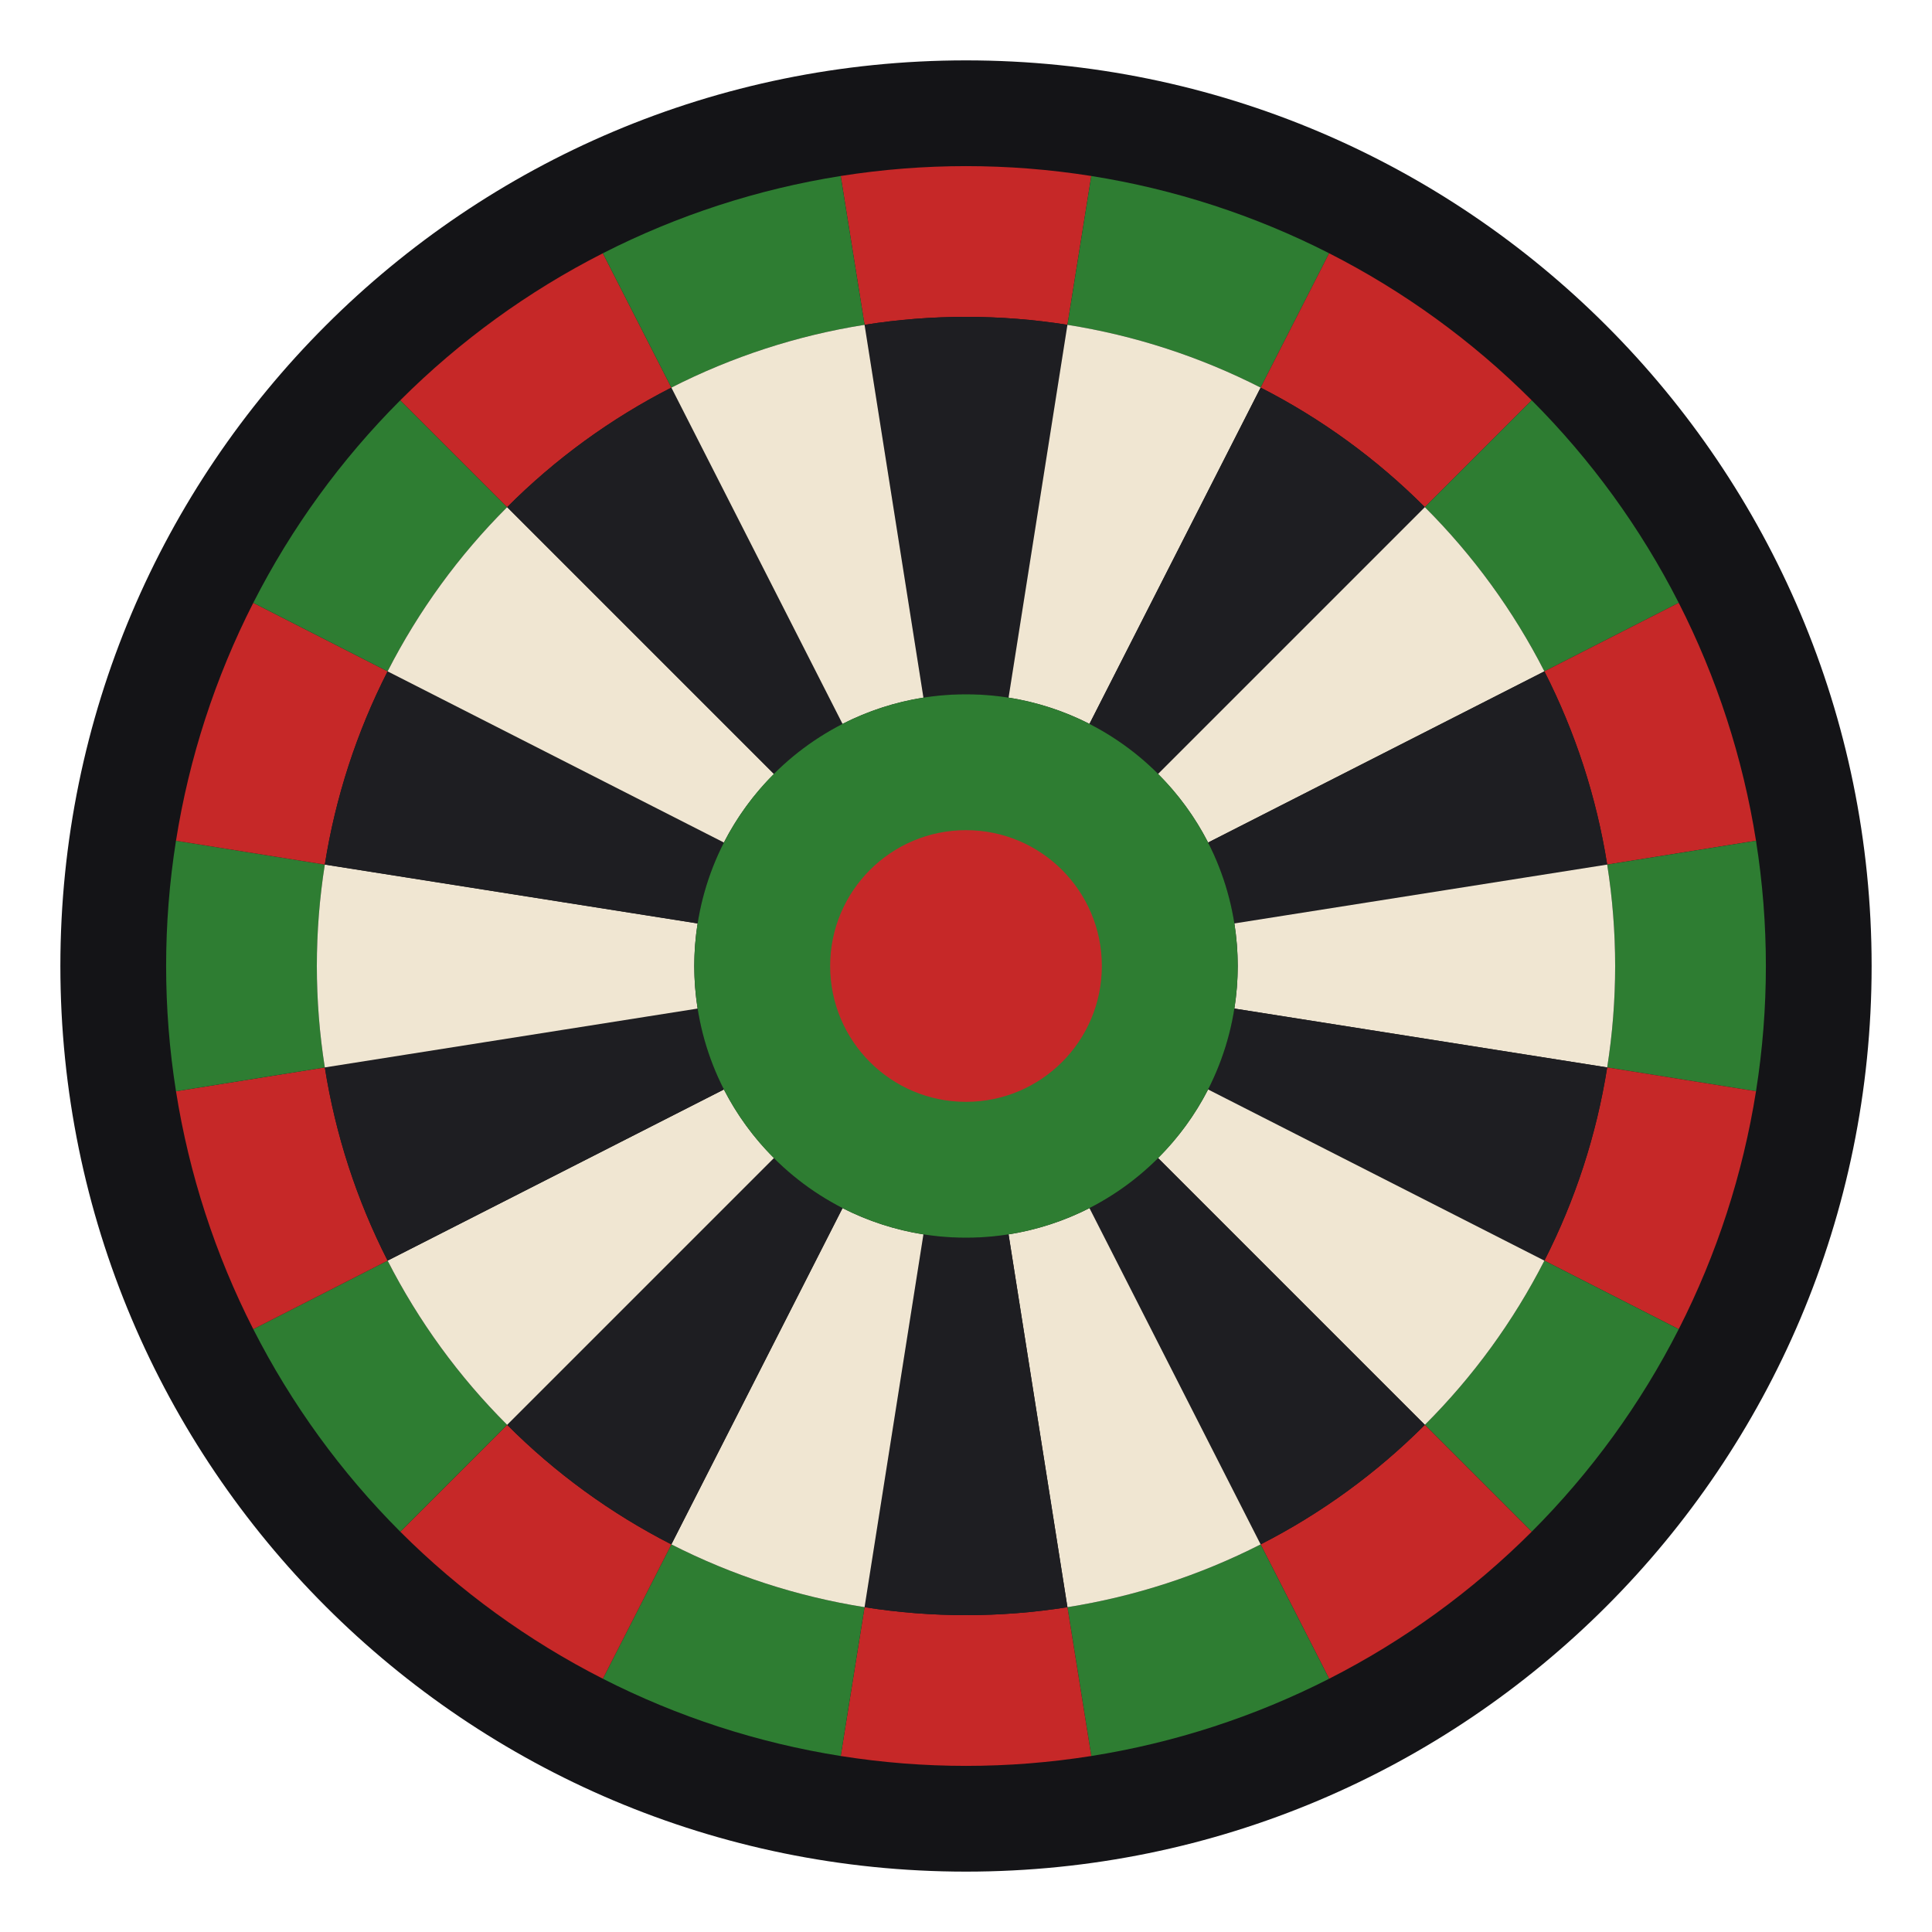
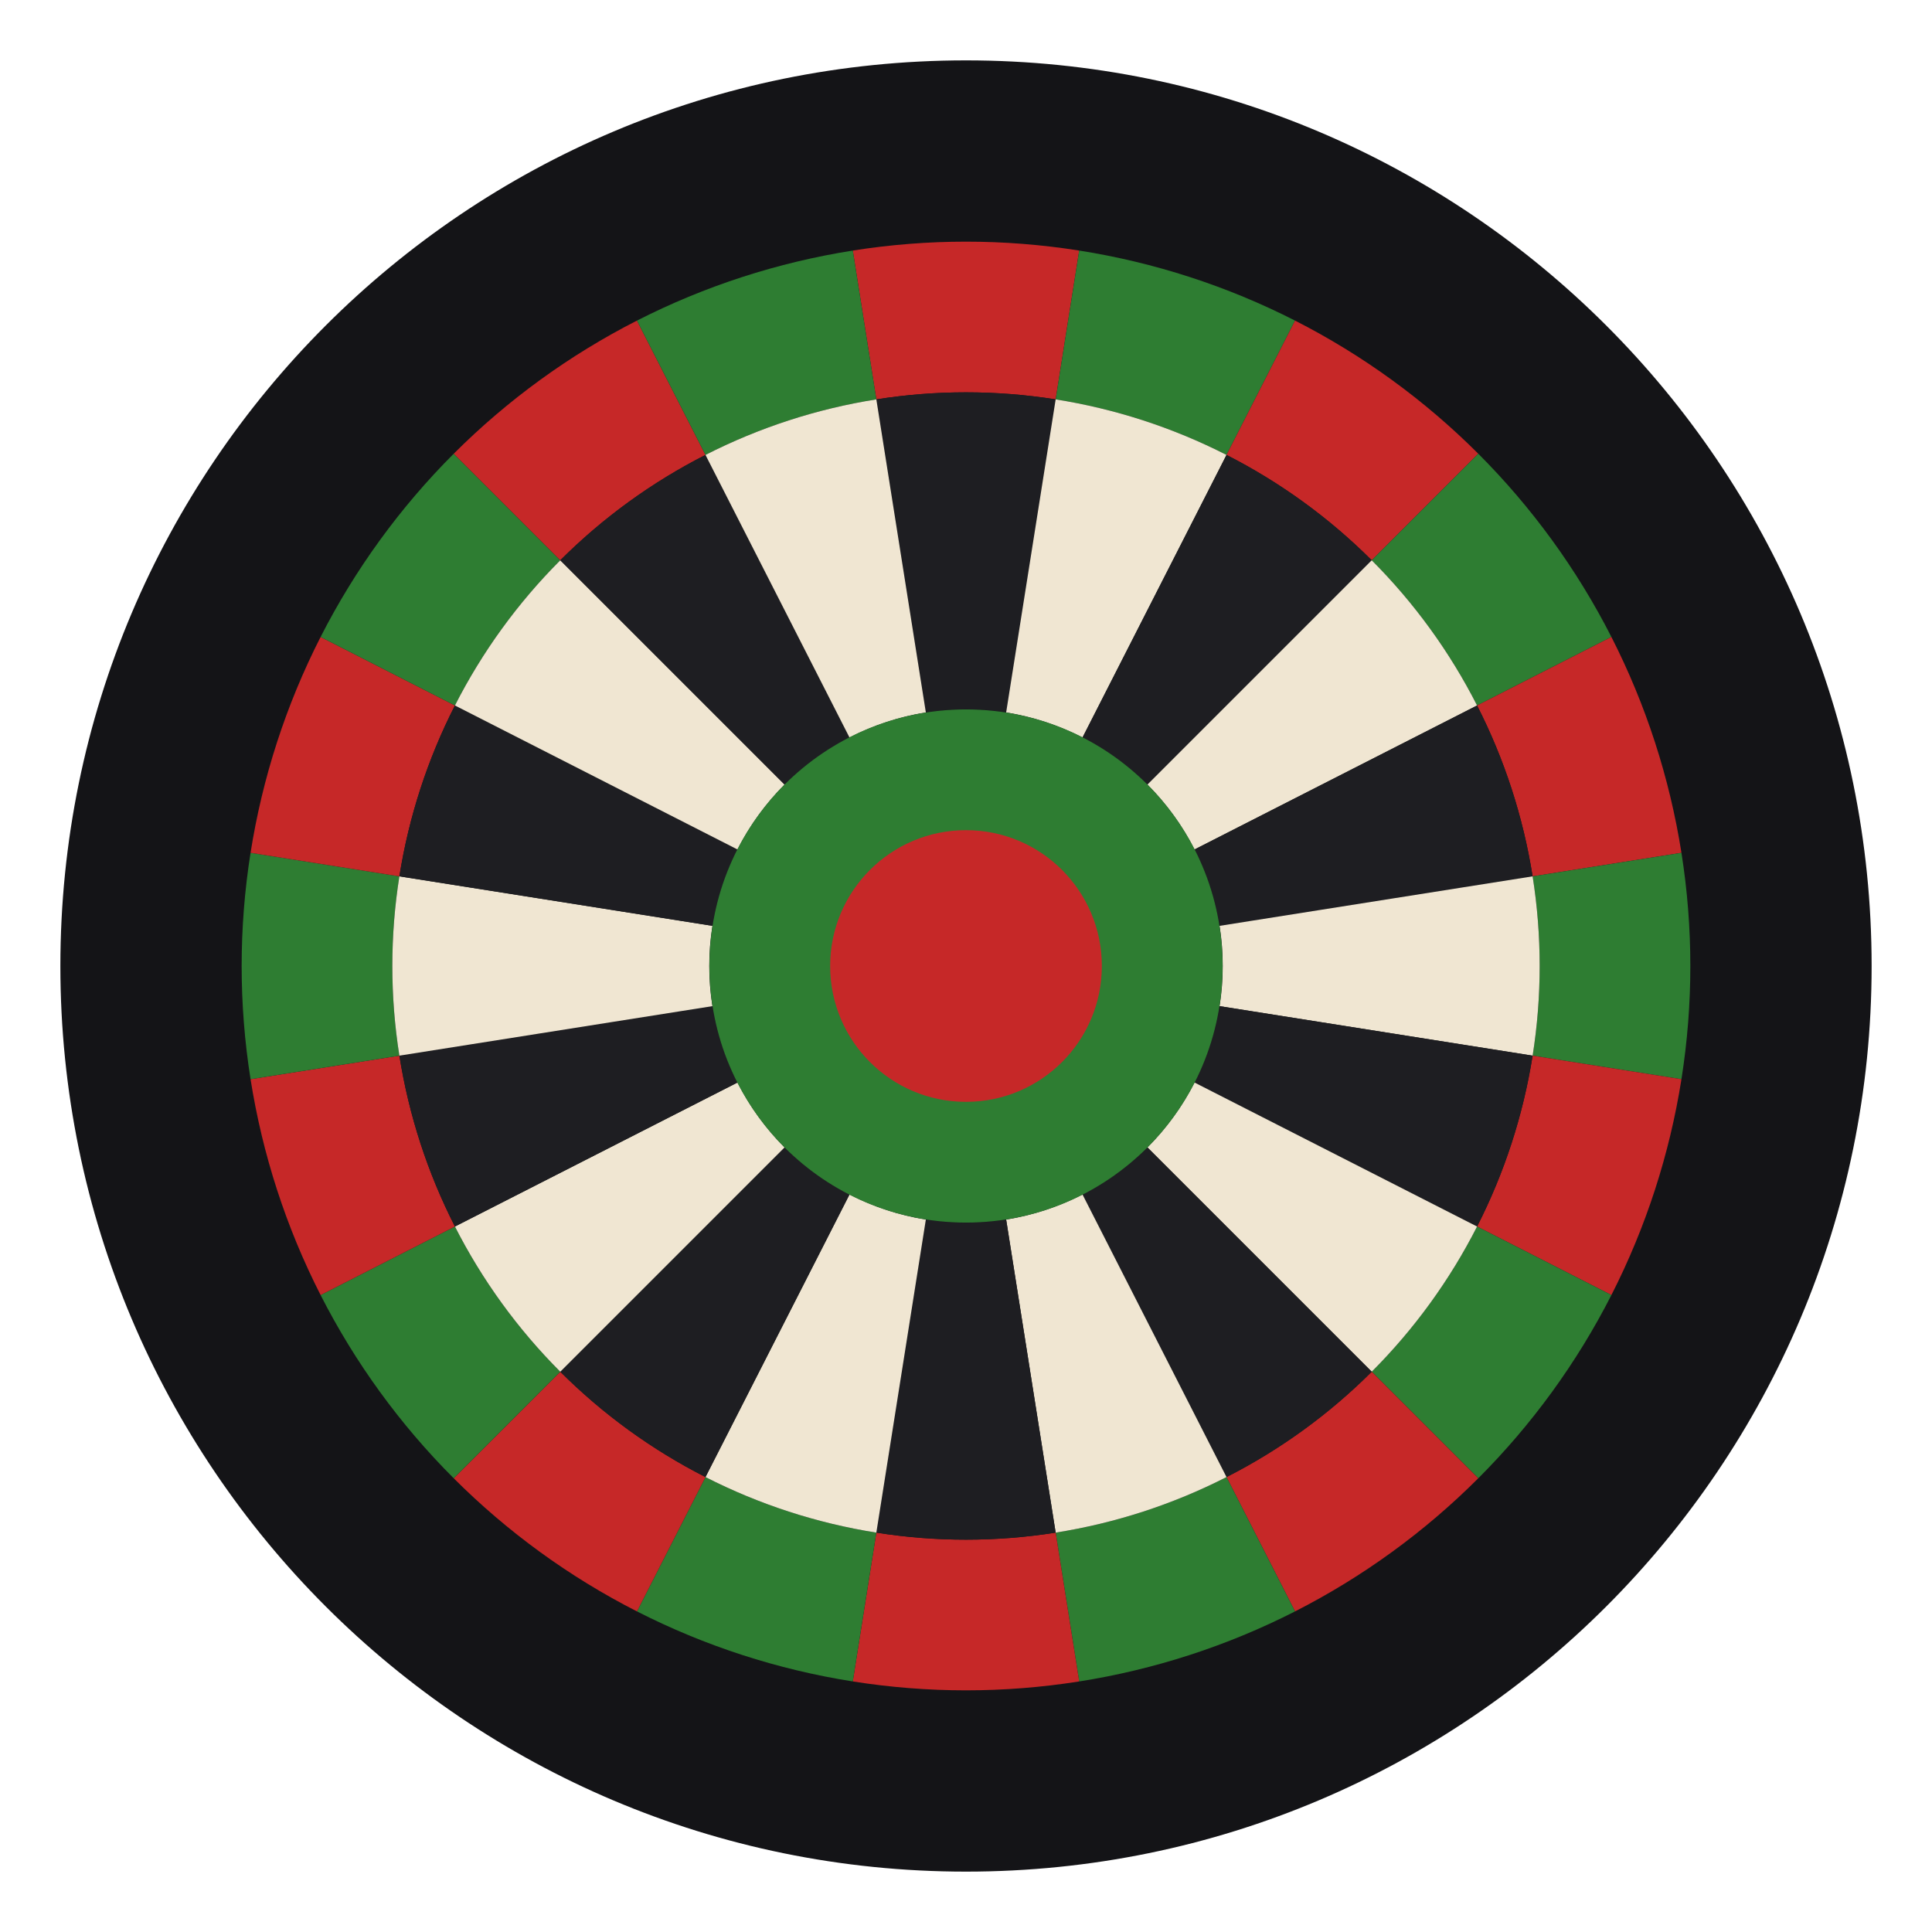
<svg xmlns="http://www.w3.org/2000/svg" viewBox="0 0 64 64">
  <circle cx="32" cy="32" r="30" fill="#141417" />
-   <path d="M27.85 5.83A26.5 26.5 0 0 1 36.15 5.83L35.36 10.76A21.5 21.5 0 0 0 28.64 10.76Z" fill="#c62828" />
-   <path d="M28.64 10.76A21.5 21.5 0 0 1 35.36 10.76L33.41 23.11A9 9 0 0 0 30.59 23.11Z" fill="#1e1e22" />
-   <path d="M36.15 5.83A26.5 26.5 0 0 1 44.03 8.39L41.76 12.84A21.5 21.5 0 0 0 35.36 10.76Z" fill="#2e7d32" />
-   <path d="M35.36 10.76A21.5 21.5 0 0 1 41.76 12.84L36.09 23.98A9 9 0 0 0 33.41 23.11Z" fill="#f0e6d2" />
-   <path d="M44.03 8.39A26.5 26.5 0 0 1 50.74 13.26L47.2 16.8A21.5 21.5 0 0 0 41.76 12.84Z" fill="#c62828" />
-   <path d="M41.76 12.84A21.5 21.5 0 0 1 47.2 16.8L38.36 25.64A9 9 0 0 0 36.09 23.98Z" fill="#1e1e22" />
-   <path d="M50.74 13.26A26.5 26.5 0 0 1 55.61 19.97L51.16 22.24A21.5 21.5 0 0 0 47.2 16.8Z" fill="#2e7d32" />
-   <path d="M47.2 16.8A21.5 21.5 0 0 1 51.16 22.24L40.02 27.91A9 9 0 0 0 38.36 25.64Z" fill="#f0e6d2" />
-   <path d="M55.61 19.97A26.5 26.5 0 0 1 58.17 27.85L53.24 28.64A21.5 21.5 0 0 0 51.16 22.24Z" fill="#c62828" />
-   <path d="M51.16 22.24A21.5 21.5 0 0 1 53.24 28.64L40.89 30.59A9 9 0 0 0 40.02 27.91Z" fill="#1e1e22" />
-   <path d="M58.17 27.85A26.5 26.5 0 0 1 58.17 36.15L53.24 35.36A21.5 21.5 0 0 0 53.24 28.64Z" fill="#2e7d32" />
-   <path d="M53.24 28.64A21.5 21.5 0 0 1 53.24 35.36L40.89 33.41A9 9 0 0 0 40.89 30.59Z" fill="#f0e6d2" />
-   <path d="M58.17 36.15A26.5 26.5 0 0 1 55.61 44.03L51.16 41.76A21.5 21.5 0 0 0 53.24 35.36Z" fill="#c62828" />
-   <path d="M53.24 35.36A21.5 21.5 0 0 1 51.16 41.76L40.02 36.09A9 9 0 0 0 40.89 33.41Z" fill="#1e1e22" />
-   <path d="M55.61 44.03A26.5 26.5 0 0 1 50.74 50.74L47.2 47.2A21.5 21.5 0 0 0 51.16 41.76Z" fill="#2e7d32" />
-   <path d="M51.16 41.76A21.5 21.5 0 0 1 47.2 47.2L38.36 38.36A9 9 0 0 0 40.02 36.09Z" fill="#f0e6d2" />
-   <path d="M50.74 50.74A26.5 26.5 0 0 1 44.03 55.61L41.76 51.16A21.5 21.5 0 0 0 47.2 47.2Z" fill="#c62828" />
-   <path d="M47.2 47.2A21.5 21.5 0 0 1 41.76 51.16L36.09 40.02A9 9 0 0 0 38.36 38.36Z" fill="#1e1e22" />
-   <path d="M44.03 55.61A26.5 26.5 0 0 1 36.15 58.17L35.36 53.24A21.5 21.5 0 0 0 41.76 51.16Z" fill="#2e7d32" />
-   <path d="M41.76 51.16A21.5 21.5 0 0 1 35.36 53.24L33.41 40.89A9 9 0 0 0 36.09 40.02Z" fill="#f0e6d2" />
-   <path d="M36.15 58.17A26.5 26.5 0 0 1 27.85 58.17L28.64 53.24A21.5 21.5 0 0 0 35.36 53.24Z" fill="#c62828" />
-   <path d="M35.36 53.24A21.5 21.5 0 0 1 28.64 53.24L30.59 40.89A9 9 0 0 0 33.41 40.89Z" fill="#1e1e22" />
-   <path d="M27.85 58.17A26.5 26.5 0 0 1 19.97 55.61L22.24 51.16A21.5 21.5 0 0 0 28.64 53.24Z" fill="#2e7d32" />
-   <path d="M28.64 53.24A21.5 21.5 0 0 1 22.24 51.16L27.91 40.02A9 9 0 0 0 30.59 40.89Z" fill="#f0e6d2" />
-   <path d="M19.97 55.61A26.5 26.5 0 0 1 13.26 50.74L16.8 47.2A21.5 21.5 0 0 0 22.24 51.16Z" fill="#c62828" />
-   <path d="M22.24 51.16A21.5 21.5 0 0 1 16.8 47.2L25.64 38.36A9 9 0 0 0 27.91 40.02Z" fill="#1e1e22" />
-   <path d="M13.26 50.74A26.5 26.5 0 0 1 8.39 44.03L12.84 41.76A21.5 21.5 0 0 0 16.8 47.2Z" fill="#2e7d32" />
-   <path d="M16.8 47.2A21.5 21.5 0 0 1 12.84 41.76L23.98 36.09A9 9 0 0 0 25.64 38.36Z" fill="#f0e6d2" />
-   <path d="M8.39 44.03A26.5 26.5 0 0 1 5.83 36.15L10.76 35.36A21.5 21.5 0 0 0 12.84 41.76Z" fill="#c62828" />
-   <path d="M12.84 41.76A21.5 21.5 0 0 1 10.76 35.36L23.11 33.41A9 9 0 0 0 23.98 36.09Z" fill="#1e1e22" />
-   <path d="M5.83 36.15A26.5 26.5 0 0 1 5.83 27.85L10.76 28.64A21.5 21.5 0 0 0 10.76 35.36Z" fill="#2e7d32" />
-   <path d="M10.76 35.36A21.5 21.5 0 0 1 10.76 28.64L23.11 30.59A9 9 0 0 0 23.11 33.41Z" fill="#f0e6d2" />
-   <path d="M5.83 27.85A26.5 26.5 0 0 1 8.39 19.97L12.84 22.24A21.5 21.5 0 0 0 10.76 28.64Z" fill="#c62828" />
-   <path d="M10.76 28.64A21.5 21.5 0 0 1 12.84 22.24L23.98 27.91A9 9 0 0 0 23.11 30.59Z" fill="#1e1e22" />
-   <path d="M8.39 19.97A26.5 26.5 0 0 1 13.26 13.26L16.8 16.8A21.5 21.5 0 0 0 12.84 22.24Z" fill="#2e7d32" />
-   <path d="M12.84 22.24A21.5 21.5 0 0 1 16.8 16.8L25.64 25.64A9 9 0 0 0 23.98 27.91Z" fill="#f0e6d2" />
-   <path d="M13.26 13.26A26.5 26.5 0 0 1 19.97 8.39L22.24 12.84A21.5 21.5 0 0 0 16.8 16.8Z" fill="#c62828" />
-   <path d="M16.8 16.8A21.5 21.5 0 0 1 22.24 12.84L27.91 23.98A9 9 0 0 0 25.64 25.64Z" fill="#1e1e22" />
-   <path d="M19.97 8.39A26.5 26.5 0 0 1 27.85 5.83L28.64 10.76A21.5 21.5 0 0 0 22.24 12.84Z" fill="#2e7d32" />
-   <path d="M22.24 12.84A21.5 21.5 0 0 1 28.64 10.76L30.59 23.11A9 9 0 0 0 27.91 23.98Z" fill="#f0e6d2" />
-   <circle cx="32" cy="32" r="9" fill="#2e7d32" />
+   <path d="M28.25 8.3A24 24 0 0 1 35.75 8.3L34.97 13.23A19 19 0 0 0 29.03 13.23Z" fill="#c62828" />
+   <path d="M29.03 13.23A19 19 0 0 1 34.97 13.23L33.33 23.6A8.5 8.5 0 0 0 30.67 23.6Z" fill="#1e1e22" />
+   <path d="M35.75 8.3A24 24 0 0 1 42.9 10.62L40.63 15.07A19 19 0 0 0 34.97 13.23Z" fill="#2e7d32" />
+   <path d="M34.97 13.23A19 19 0 0 1 40.63 15.07L35.86 24.43A8.5 8.5 0 0 0 33.33 23.6Z" fill="#f0e6d2" />
+   <path d="M42.9 10.62A24 24 0 0 1 48.97 15.03L45.44 18.56A19 19 0 0 0 40.63 15.07Z" fill="#c62828" />
+   <path d="M40.63 15.07A19 19 0 0 1 45.44 18.56L38.01 25.99A8.5 8.5 0 0 0 35.86 24.43Z" fill="#1e1e22" />
+   <path d="M48.97 15.03A24 24 0 0 1 53.38 21.1L48.93 23.37A19 19 0 0 0 45.44 18.56Z" fill="#2e7d32" />
+   <path d="M45.44 18.56A19 19 0 0 1 48.93 23.37L39.57 28.14A8.5 8.5 0 0 0 38.01 25.99Z" fill="#f0e6d2" />
+   <path d="M53.38 21.1A24 24 0 0 1 55.7 28.25L50.77 29.03A19 19 0 0 0 48.93 23.37Z" fill="#c62828" />
+   <path d="M48.93 23.37A19 19 0 0 1 50.77 29.03L40.4 30.67A8.5 8.5 0 0 0 39.57 28.14Z" fill="#1e1e22" />
+   <path d="M55.7 28.25A24 24 0 0 1 55.7 35.75L50.77 34.97A19 19 0 0 0 50.77 29.03Z" fill="#2e7d32" />
+   <path d="M50.77 29.03A19 19 0 0 1 50.77 34.97L40.4 33.33A8.5 8.5 0 0 0 40.4 30.67Z" fill="#f0e6d2" />
+   <path d="M55.7 35.75A24 24 0 0 1 53.38 42.9L48.93 40.63A19 19 0 0 0 50.77 34.97Z" fill="#c62828" />
+   <path d="M50.77 34.97A19 19 0 0 1 48.93 40.63L39.57 35.86A8.5 8.5 0 0 0 40.4 33.33Z" fill="#1e1e22" />
+   <path d="M53.38 42.9A24 24 0 0 1 48.97 48.97L45.44 45.44A19 19 0 0 0 48.93 40.63Z" fill="#2e7d32" />
+   <path d="M48.93 40.63A19 19 0 0 1 45.44 45.44L38.01 38.01A8.5 8.5 0 0 0 39.57 35.86Z" fill="#f0e6d2" />
+   <path d="M48.97 48.97A24 24 0 0 1 42.9 53.38L40.63 48.93A19 19 0 0 0 45.44 45.44Z" fill="#c62828" />
+   <path d="M45.44 45.44A19 19 0 0 1 40.63 48.93L35.86 39.57A8.5 8.5 0 0 0 38.01 38.01Z" fill="#1e1e22" />
+   <path d="M42.9 53.38A24 24 0 0 1 35.75 55.7L34.97 50.77A19 19 0 0 0 40.63 48.93Z" fill="#2e7d32" />
+   <path d="M40.63 48.93A19 19 0 0 1 34.97 50.77L33.33 40.4A8.5 8.5 0 0 0 35.86 39.57Z" fill="#f0e6d2" />
+   <path d="M35.75 55.7A24 24 0 0 1 28.25 55.7L29.03 50.77A19 19 0 0 0 34.97 50.77Z" fill="#c62828" />
+   <path d="M34.97 50.77A19 19 0 0 1 29.03 50.77L30.67 40.4A8.5 8.5 0 0 0 33.33 40.4Z" fill="#1e1e22" />
+   <path d="M28.25 55.7A24 24 0 0 1 21.1 53.38L23.37 48.93A19 19 0 0 0 29.03 50.77Z" fill="#2e7d32" />
+   <path d="M29.03 50.77A19 19 0 0 1 23.37 48.93L28.14 39.57A8.5 8.5 0 0 0 30.67 40.4Z" fill="#f0e6d2" />
+   <path d="M21.1 53.38A24 24 0 0 1 15.03 48.97L18.56 45.44A19 19 0 0 0 23.37 48.93Z" fill="#c62828" />
+   <path d="M23.37 48.93A19 19 0 0 1 18.56 45.44L25.99 38.01A8.5 8.5 0 0 0 28.14 39.57Z" fill="#1e1e22" />
+   <path d="M15.03 48.97A24 24 0 0 1 10.62 42.9L15.07 40.63A19 19 0 0 0 18.56 45.44Z" fill="#2e7d32" />
+   <path d="M18.56 45.44A19 19 0 0 1 15.07 40.63L24.43 35.86A8.5 8.5 0 0 0 25.99 38.01Z" fill="#f0e6d2" />
+   <path d="M10.62 42.9A24 24 0 0 1 8.3 35.75L13.23 34.97A19 19 0 0 0 15.07 40.63Z" fill="#c62828" />
+   <path d="M15.07 40.63A19 19 0 0 1 13.23 34.97L23.6 33.33A8.5 8.5 0 0 0 24.43 35.86Z" fill="#1e1e22" />
+   <path d="M8.3 35.75A24 24 0 0 1 8.3 28.25L13.23 29.03A19 19 0 0 0 13.23 34.97Z" fill="#2e7d32" />
+   <path d="M13.23 34.97A19 19 0 0 1 13.23 29.03L23.6 30.67A8.5 8.5 0 0 0 23.6 33.33Z" fill="#f0e6d2" />
+   <path d="M8.3 28.25A24 24 0 0 1 10.62 21.1L15.07 23.37A19 19 0 0 0 13.23 29.03Z" fill="#c62828" />
+   <path d="M13.23 29.03A19 19 0 0 1 15.07 23.37L24.43 28.14A8.5 8.5 0 0 0 23.6 30.67Z" fill="#1e1e22" />
+   <path d="M10.62 21.1A24 24 0 0 1 15.03 15.03L18.56 18.56A19 19 0 0 0 15.07 23.37Z" fill="#2e7d32" />
+   <path d="M15.07 23.37A19 19 0 0 1 18.56 18.56L25.99 25.99A8.5 8.5 0 0 0 24.43 28.14Z" fill="#f0e6d2" />
+   <path d="M15.03 15.03A24 24 0 0 1 21.1 10.62L23.37 15.07A19 19 0 0 0 18.56 18.56Z" fill="#c62828" />
+   <path d="M18.56 18.56A19 19 0 0 1 23.37 15.07L28.14 24.43A8.5 8.5 0 0 0 25.99 25.99Z" fill="#1e1e22" />
+   <path d="M21.1 10.62A24 24 0 0 1 28.25 8.3L29.03 13.23A19 19 0 0 0 23.37 15.07Z" fill="#2e7d32" />
+   <path d="M23.37 15.07A19 19 0 0 1 29.03 13.23L30.67 23.6A8.5 8.5 0 0 0 28.14 24.43Z" fill="#f0e6d2" />
+   <circle cx="32" cy="32" r="8.5" fill="#2e7d32" />
  <circle cx="32" cy="32" r="4.5" fill="#c62828" />
</svg>
